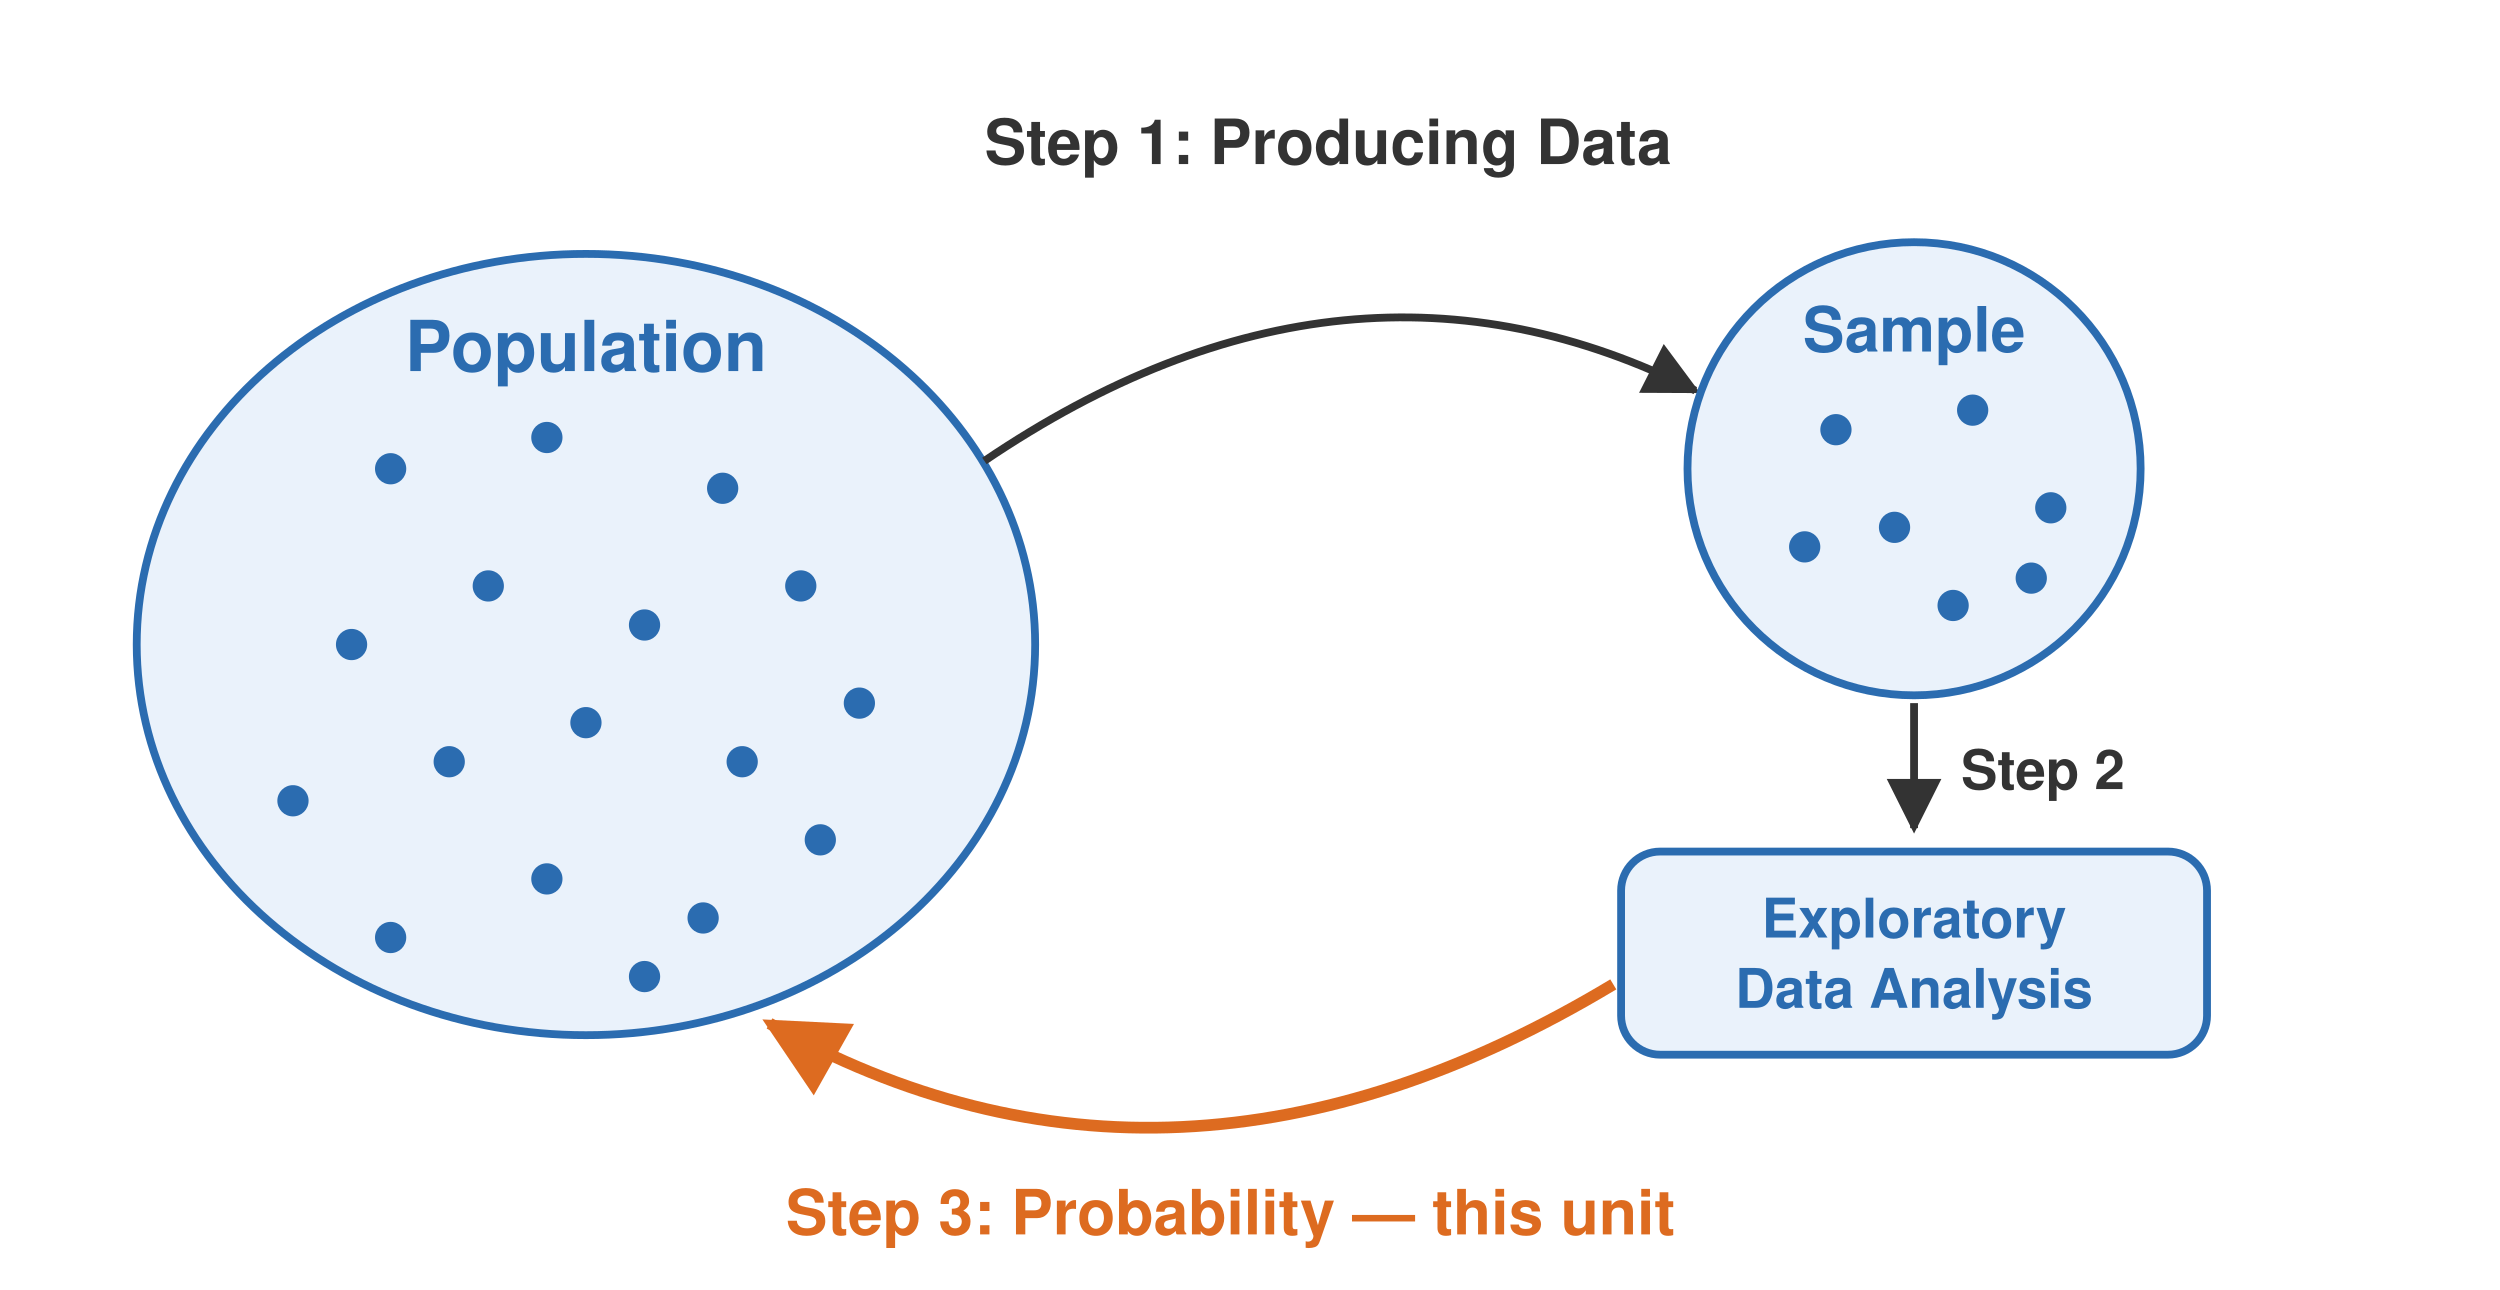
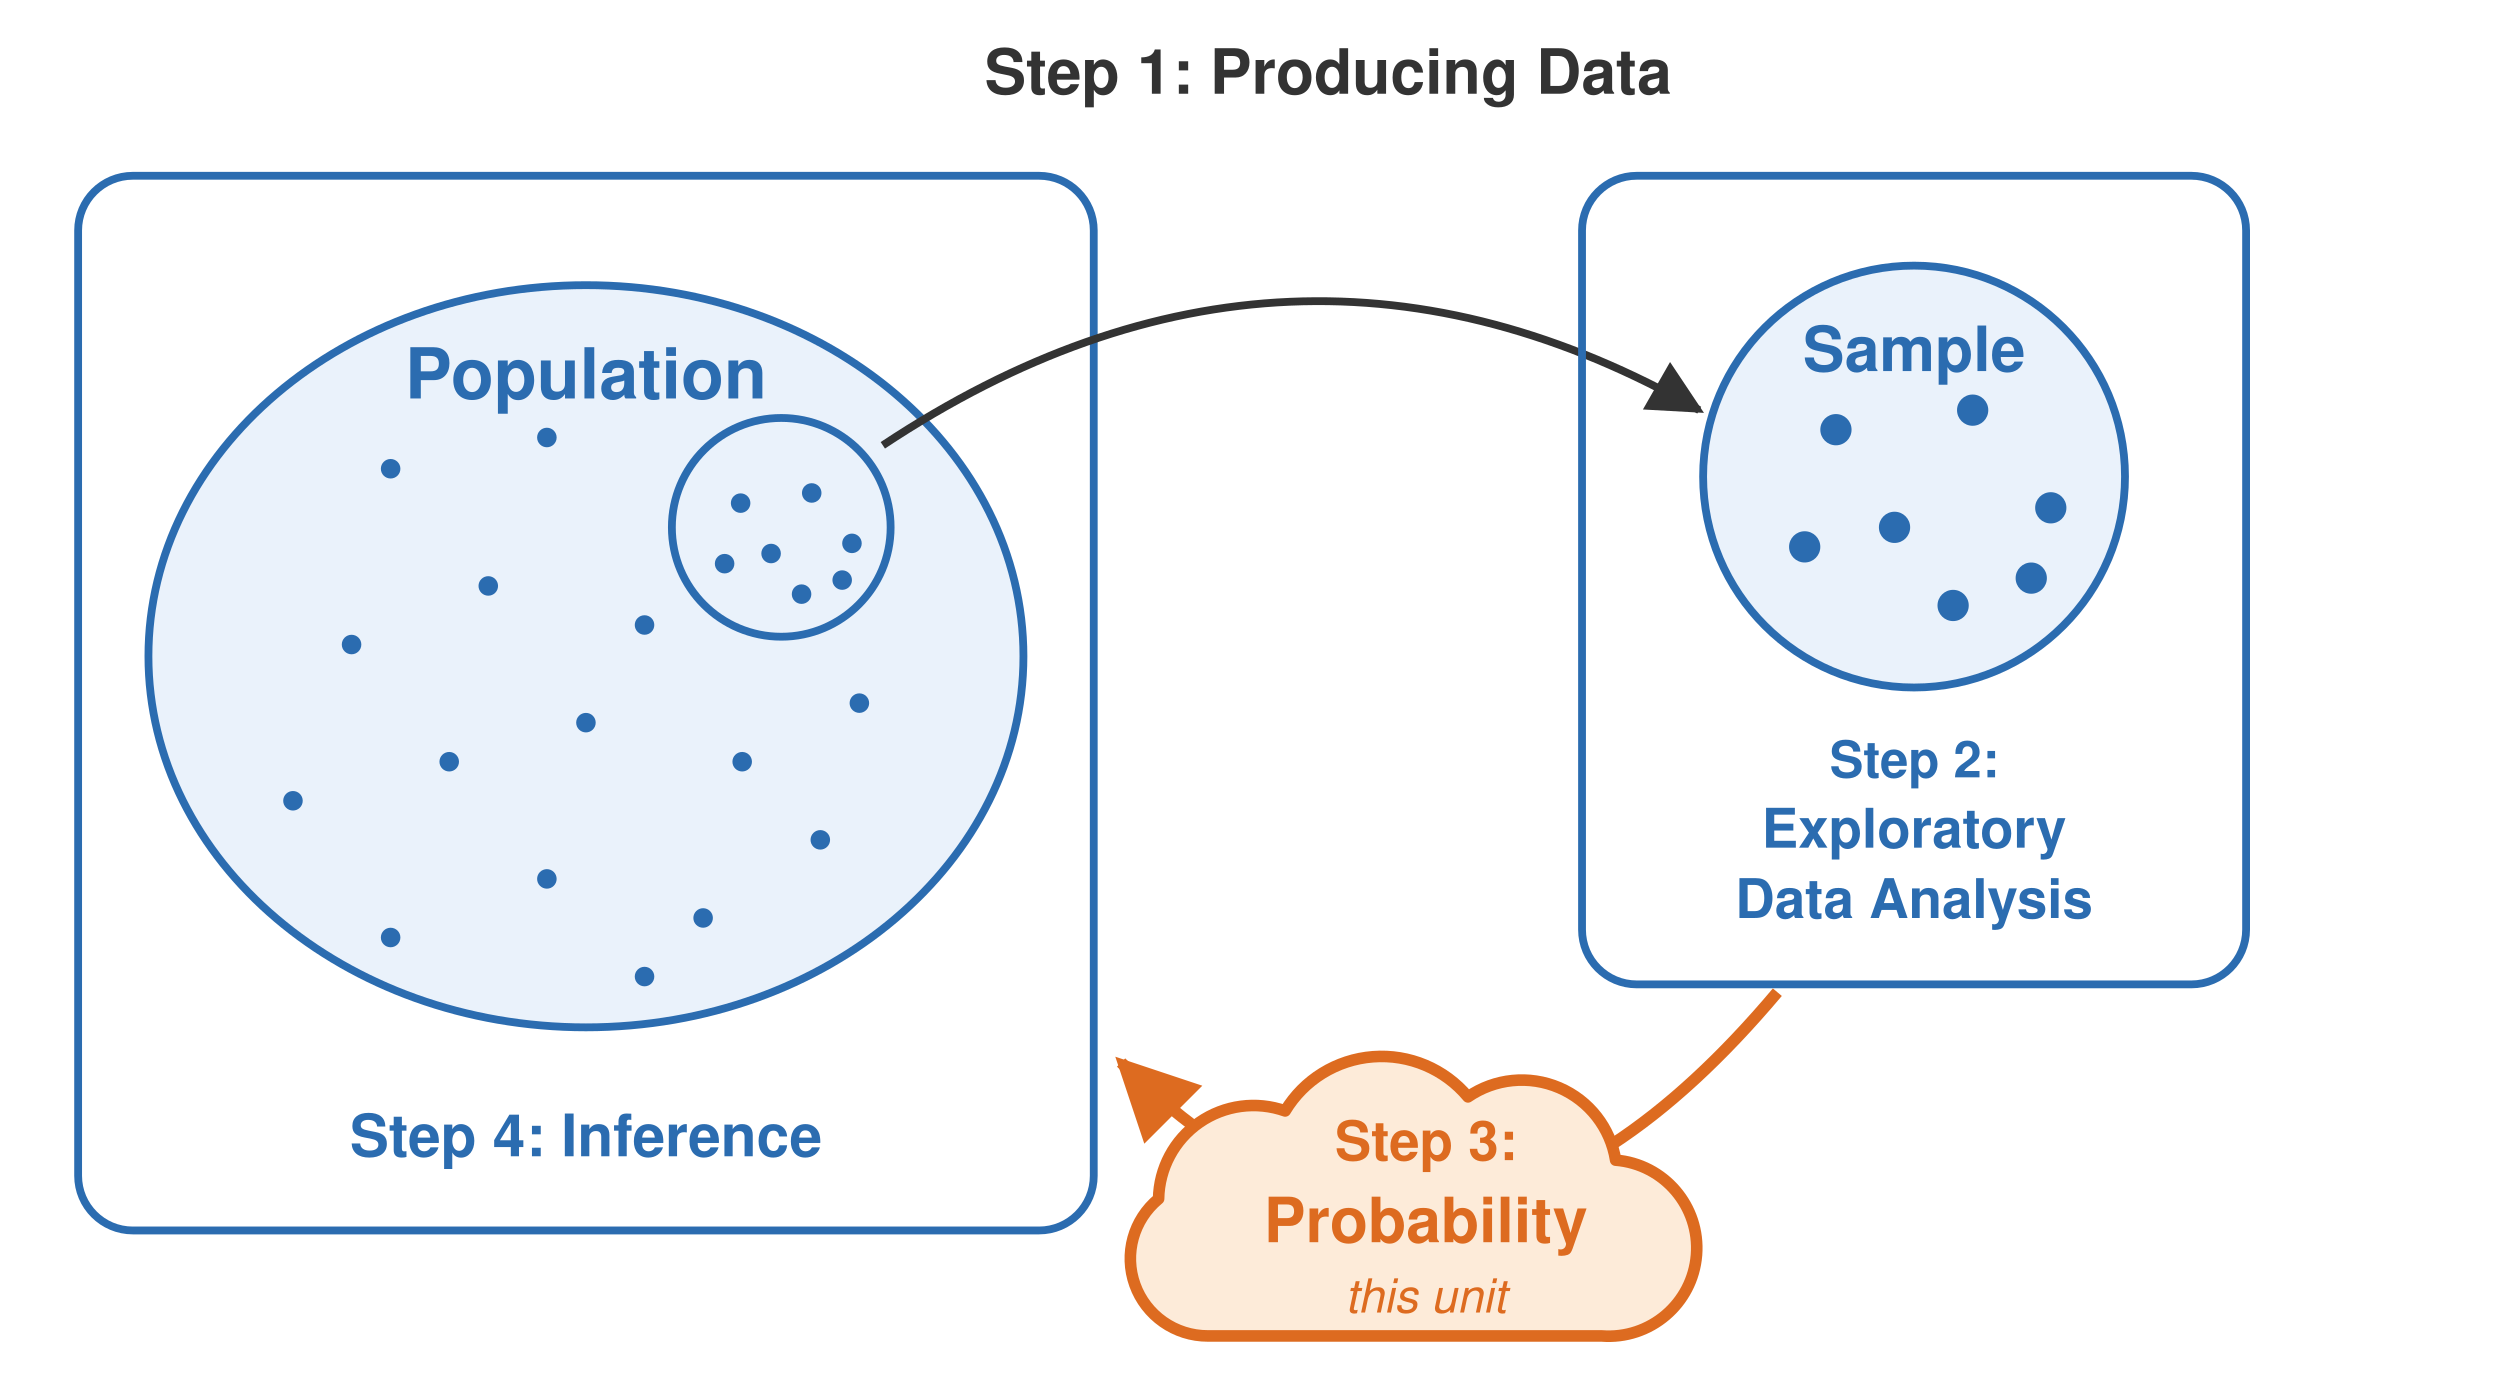
- <svg xmlns="http://www.w3.org/2000/svg" viewBox="0 0 640 330" font-family="Helvetica, Arial, sans-serif" fill="#333333">
+ <svg xmlns="http://www.w3.org/2000/svg" viewBox="0 0 640 355" font-family="Helvetica, Arial, sans-serif" fill="#333333">
  <defs>
    <marker id="arr" viewBox="0 0 10 10" refX="9" refY="5" markerWidth="7" markerHeight="7" orient="auto-start-reverse">
      <path d="M0 0L10 5L0 10z" fill="#333333" />
    </marker>
    <marker id="arrh" viewBox="0 0 10 10" refX="9" refY="5" markerWidth="7" markerHeight="7" orient="auto-start-reverse">
      <path d="M0 0L10 5L0 10z" fill="#dd6b20" />
    </marker>
  </defs>
-   <ellipse cx="150" cy="165" rx="115" ry="100" fill="#eaf2fb" stroke="#2b6cb0" stroke-width="2" />
-   <text x="150" y="95" text-anchor="middle" font-size="18" font-weight="bold" fill="#2b6cb0">Population</text>
+   <rect x="20" y="45" width="260" height="270" rx="14" fill="none" stroke="#2b6cb0" stroke-width="2" />
+   <ellipse cx="150" cy="168" rx="112" ry="95" fill="#eaf2fb" stroke="#2b6cb0" stroke-width="2" />
+   <text x="150" y="102" text-anchor="middle" font-size="18" font-weight="bold" fill="#2b6cb0">Population</text>
+   <circle cx="200" cy="135" r="28" fill="#eaf2fb" stroke="#2b6cb0" stroke-width="2" />
  <g fill="#2b6cb0">
-     <circle cx="100" cy="120" r="4" />
-     <circle cx="140" cy="112" r="4" />
-     <circle cx="185" cy="125" r="4" />
-     <circle cx="90" cy="165" r="4" />
-     <circle cx="125" cy="150" r="4" />
-     <circle cx="165" cy="160" r="4" />
-     <circle cx="205" cy="150" r="4" />
-     <circle cx="75" cy="205" r="4" />
-     <circle cx="115" cy="195" r="4" />
-     <circle cx="150" cy="185" r="4" />
-     <circle cx="190" cy="195" r="4" />
-     <circle cx="220" cy="180" r="4" />
-     <circle cx="100" cy="240" r="4" />
-     <circle cx="140" cy="225" r="4" />
-     <circle cx="180" cy="235" r="4" />
-     <circle cx="210" cy="215" r="4" />
-     <circle cx="165" cy="250" r="4" />
+     <circle cx="189.6" cy="128.8" r="2.5" />
+     <circle cx="207.8" cy="126.2" r="2.5" />
+     <circle cx="218.1" cy="139.1" r="2.5" />
+     <circle cx="197.4" cy="141.7" r="2.5" />
+     <circle cx="185.5" cy="144.3" r="2.5" />
+     <circle cx="205.2" cy="152.1" r="2.5" />
+     <circle cx="215.6" cy="148.5" r="2.5" />
  </g>
-   <path d="M 252 118 Q 345 55 434 100" fill="none" stroke="#333333" stroke-width="2" marker-end="url(#arr)" />
-   <text x="340" y="42" text-anchor="middle" font-size="16" font-weight="bold">Step 1: Producing Data</text>
-   <circle cx="490" cy="120" r="58" fill="#eaf2fb" stroke="#2b6cb0" stroke-width="2" />
-   <text x="490" y="90" text-anchor="middle" font-size="16" font-weight="bold" fill="#2b6cb0">Sample</text>
+   <g fill="#2b6cb0">
+     <circle cx="100" cy="120" r="2.5" />
+     <circle cx="140" cy="112" r="2.5" />
+     <circle cx="90" cy="165" r="2.5" />
+     <circle cx="125" cy="150" r="2.5" />
+     <circle cx="165" cy="160" r="2.5" />
+     <circle cx="75" cy="205" r="2.5" />
+     <circle cx="115" cy="195" r="2.5" />
+     <circle cx="150" cy="185" r="2.5" />
+     <circle cx="190" cy="195" r="2.5" />
+     <circle cx="220" cy="180" r="2.5" />
+     <circle cx="100" cy="240" r="2.5" />
+     <circle cx="140" cy="225" r="2.5" />
+     <circle cx="180" cy="235" r="2.5" />
+     <circle cx="210" cy="215" r="2.5" />
+     <circle cx="165" cy="250" r="2.5" />
+   </g>
+   <text x="150" y="296" text-anchor="middle" font-size="15" font-weight="bold" fill="#2b6cb0">Step 4: Inference</text>
+   <path d="M 226 114 Q 330 45 435 105" fill="none" stroke="#333333" stroke-width="2" marker-end="url(#arr)" />
+   <text x="340" y="24" text-anchor="middle" font-size="16" font-weight="bold" fill="#333333">Step 1: Producing Data</text>
+   <rect x="405" y="45" width="170" height="207" rx="14" fill="none" stroke="#2b6cb0" stroke-width="2" />
+   <circle cx="490" cy="122" r="54" fill="#eaf2fb" stroke="#2b6cb0" stroke-width="2" />
+   <text x="490" y="95" text-anchor="middle" font-size="16" font-weight="bold" fill="#2b6cb0">Sample</text>
  <g fill="#2b6cb0">
    <circle cx="470" cy="110" r="4" />
    <circle cx="505" cy="105" r="4" />
    <circle cx="525" cy="130" r="4" />
    <circle cx="485" cy="135" r="4" />
    <circle cx="462" cy="140" r="4" />
    <circle cx="500" cy="155" r="4" />
    <circle cx="520" cy="148" r="4" />
  </g>
-   <line x1="490" y1="180" x2="490" y2="212" stroke="#333333" stroke-width="2" marker-end="url(#arr)" />
-   <text x="502" y="202" font-size="14" font-weight="bold">Step 2</text>
-   <rect x="415" y="218" width="150" height="52" rx="10" fill="#eaf2fb" stroke="#2b6cb0" stroke-width="2" />
-   <text x="490" y="240" text-anchor="middle" font-size="14" font-weight="bold" fill="#2b6cb0">Exploratory</text>
-   <text x="490" y="258" text-anchor="middle" font-size="14" font-weight="bold" fill="#2b6cb0">Data Analysis</text>
-   <path d="M 413 252 Q 300 320 197 262" fill="none" stroke="#dd6b20" stroke-width="3" marker-end="url(#arrh)" />
-   <text x="315" y="316" text-anchor="middle" font-size="16" font-weight="bold" fill="#dd6b20">Step 3: Probability — this unit</text>
+   <text x="490" y="199" text-anchor="middle" font-size="13" font-weight="bold" fill="#2b6cb0">Step 2:</text>
+   <text x="490" y="217" text-anchor="middle" font-size="14" font-weight="bold" fill="#2b6cb0">Exploratory</text>
+   <text x="490" y="235" text-anchor="middle" font-size="14" font-weight="bold" fill="#2b6cb0">Data Analysis</text>
+   <path d="M 455 254 Q 370 355 287 272" fill="none" stroke="#dd6b20" stroke-width="3" marker-end="url(#arrh)" />
+   <g transform="translate(365,315) scale(0.9)">
+     <path d="M -62 30 a 22 22 0 0 1 -14 -39 a 27 27 0 0 1 36 -25 a 32 32 0 0 1 52 -4 a 27 27 0 0 1 42 18 a 22 22 0 0 1 -4 50 z" fill="#fdebd9" stroke="#dd6b20" stroke-width="3.3" stroke-linejoin="round" />
+   </g>
+   <text x="365" y="297" text-anchor="middle" font-size="14" font-weight="bold" fill="#dd6b20">Step 3:</text>
+   <text x="365" y="318" text-anchor="middle" font-size="16" font-weight="bold" fill="#dd6b20">Probability</text>
+   <text x="365" y="336" text-anchor="middle" font-size="12" font-style="italic" fill="#dd6b20">this unit</text>
</svg>
